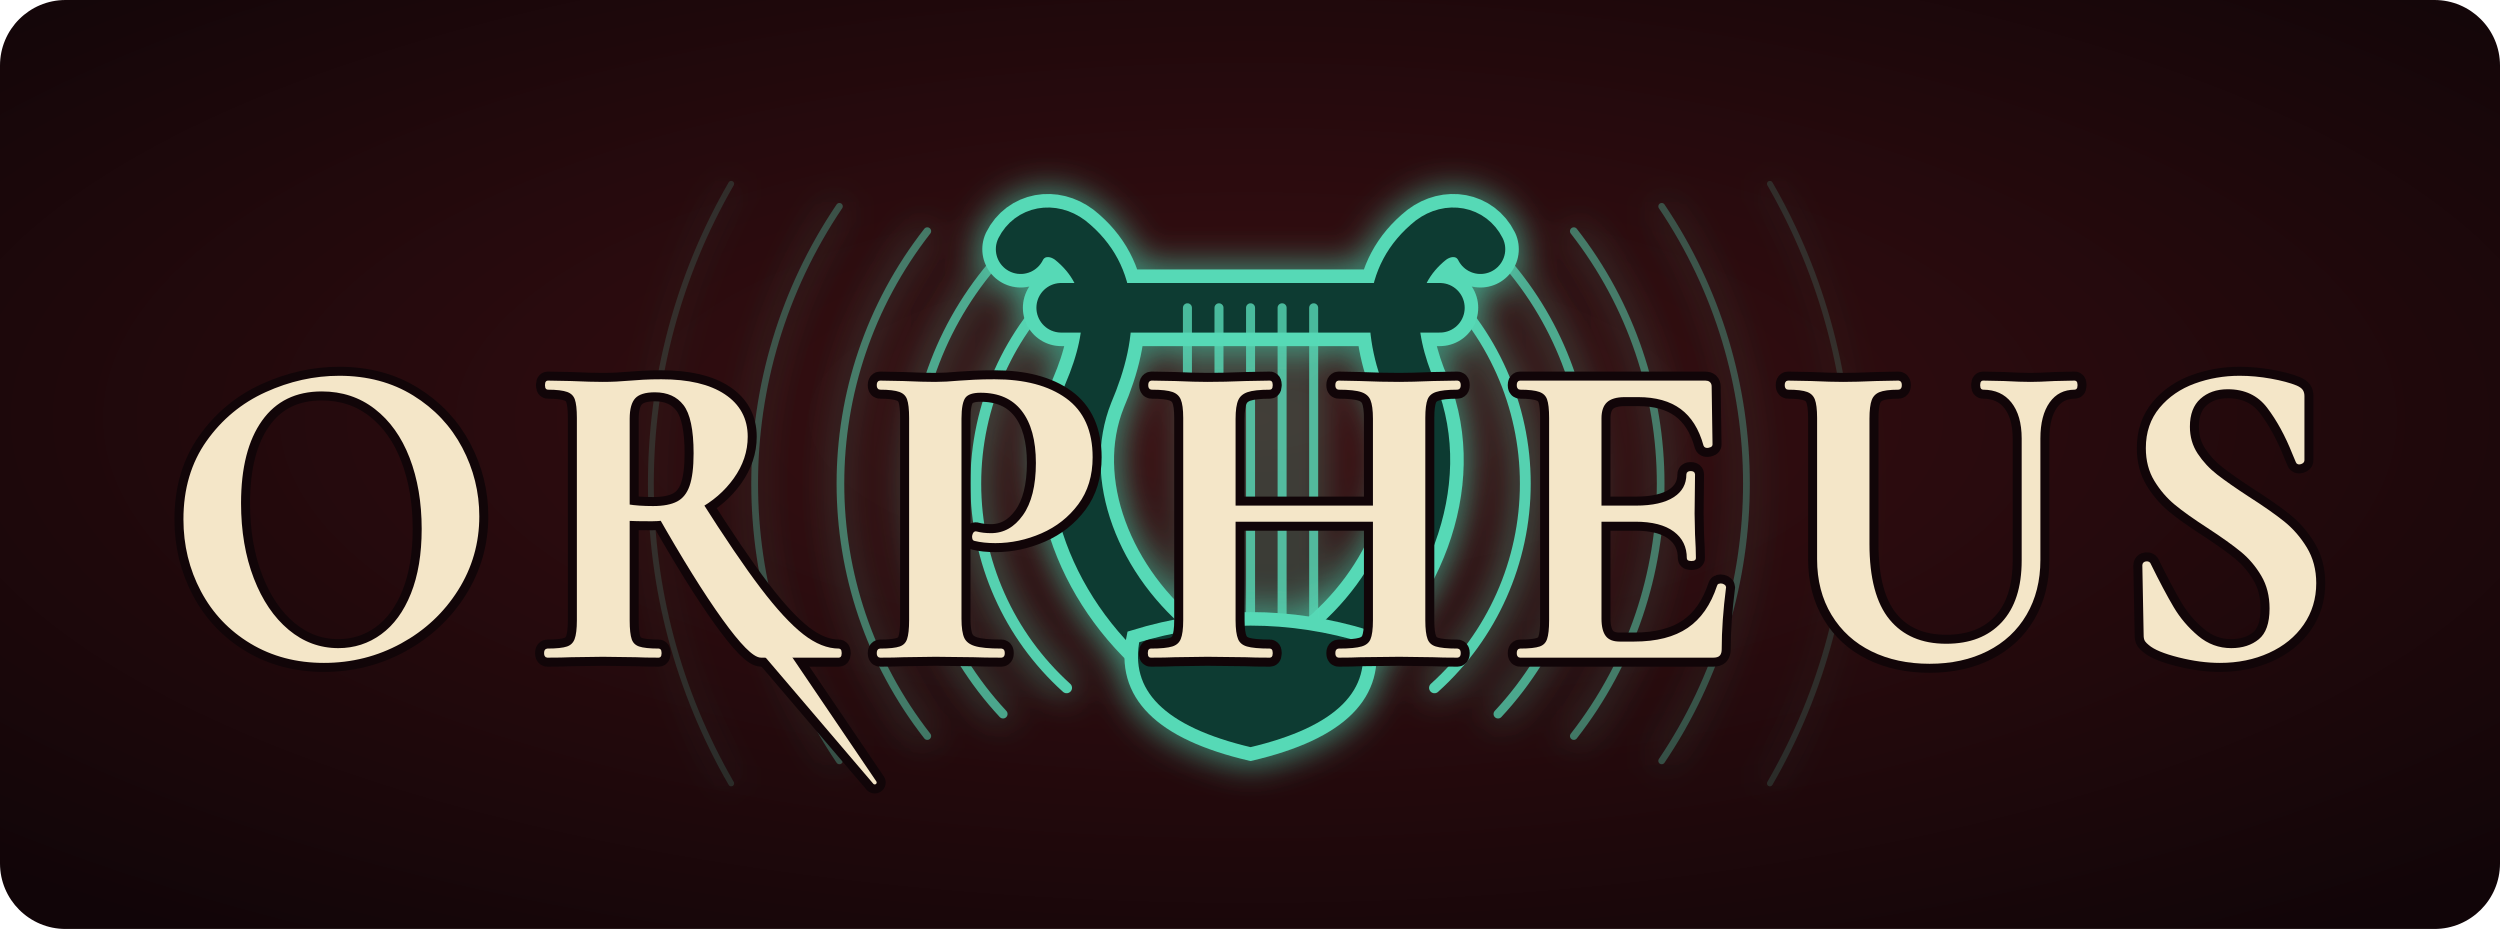
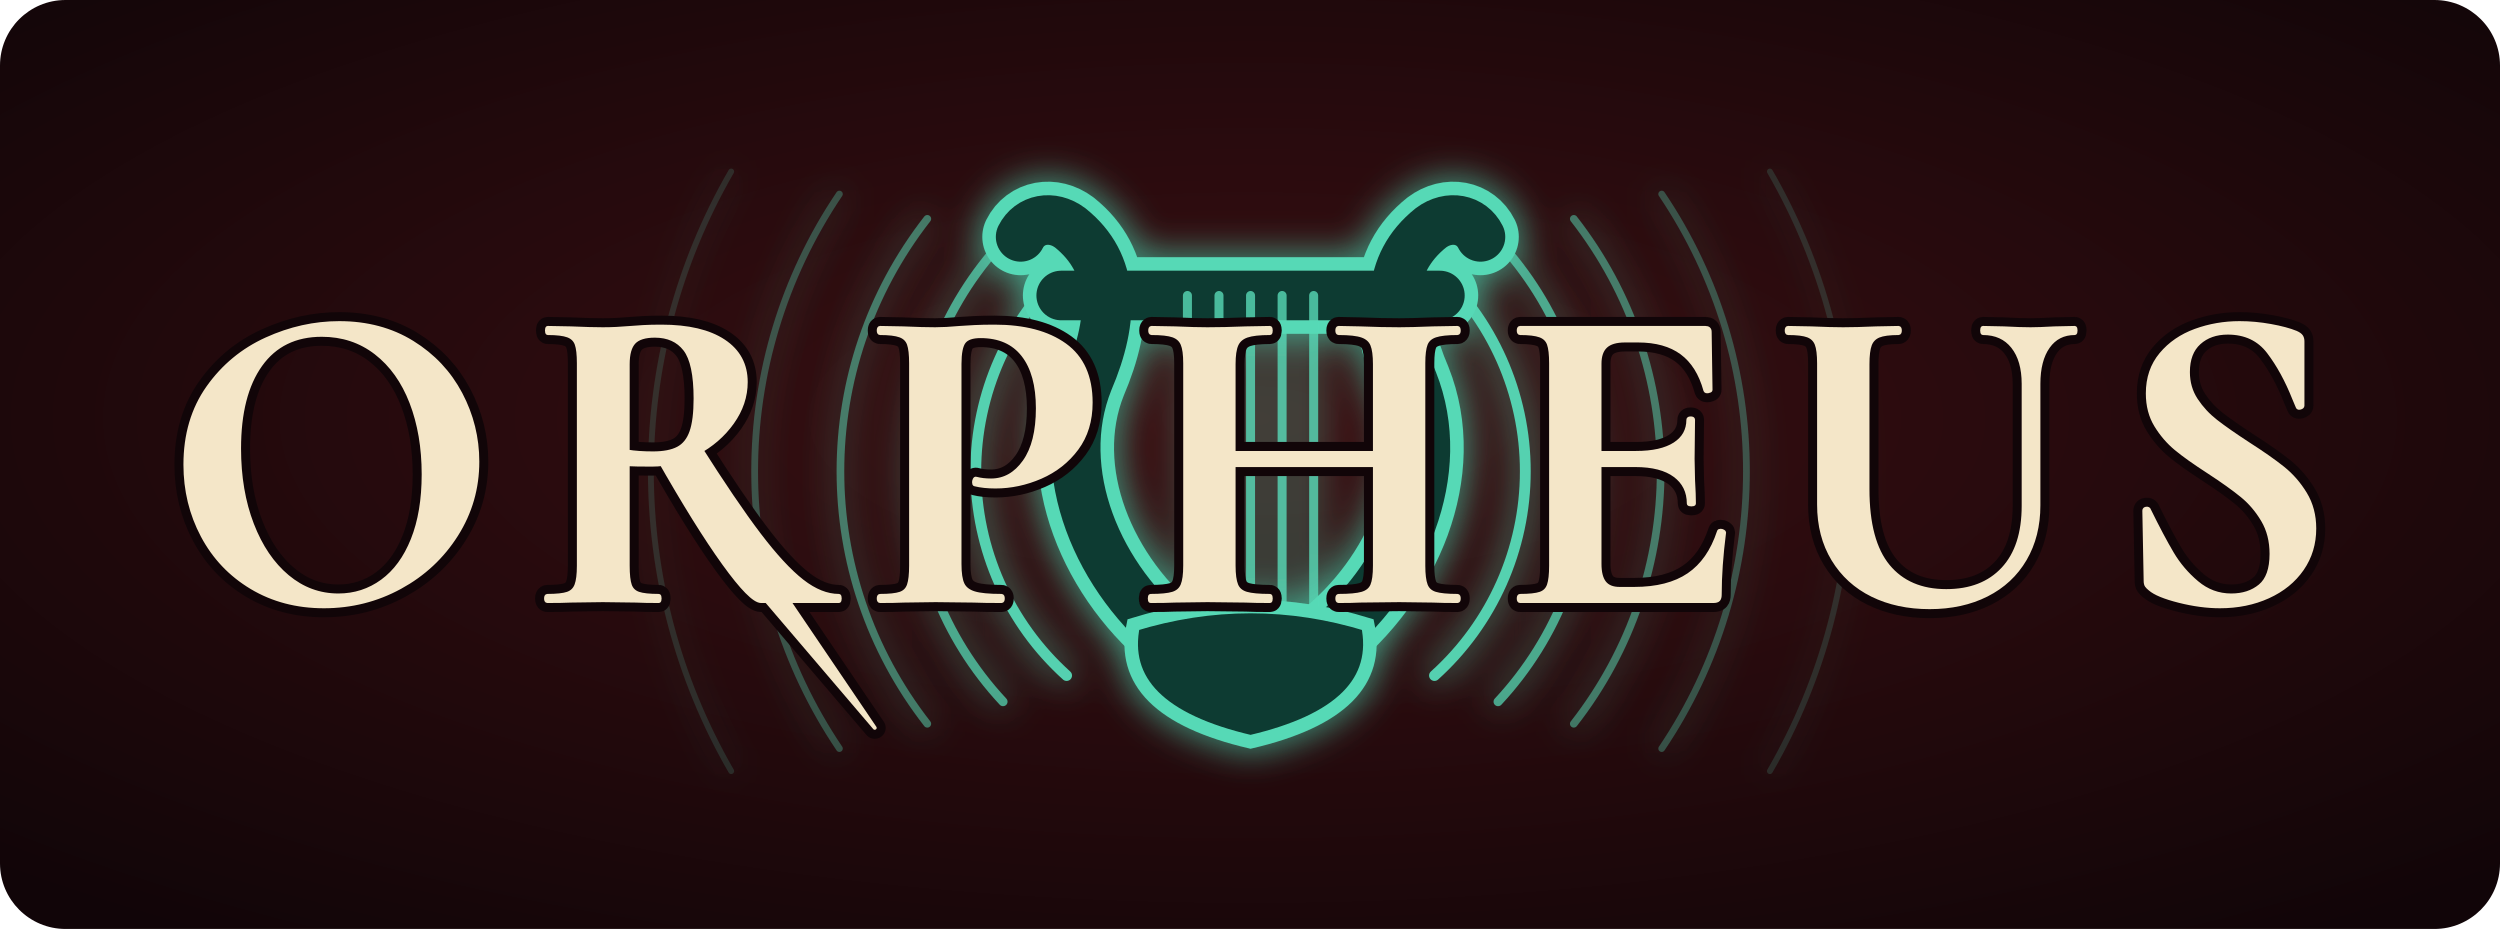
- <svg xmlns="http://www.w3.org/2000/svg" viewBox="0 -240 915 340" role="img" aria-label="Orpheus">
+ <svg xmlns="http://www.w3.org/2000/svg" viewBox="0 -220 915 340" role="img" aria-label="Orpheus">
  <defs>
    <radialGradient id="bg" cx="50%" cy="45%" r="70%">
      <stop offset="0" stop-color="#3b0f12" />
      <stop offset="1" stop-color="#110508" />
    </radialGradient>
    <clipPath id="frame">
-       <rect x="0" y="-240" width="915" height="340" rx="24" />
+       <rect x="0" y="-220" width="915" height="340" rx="24" />
    </clipPath>
    <filter id="g2" x="-20%" y="-20%" width="140%" height="140%">
      <feGaussianBlur stdDeviation="4" />
      <feMerge>
        <feMergeNode />
        <feMergeNode in="SourceGraphic" />
      </feMerge>
    </filter>
    <filter id="glow" x="-10%" y="-300%" width="120%" height="700%">
      <feGaussianBlur stdDeviation="2.5" />
      <feMerge>
        <feMergeNode />
        <feMergeNode in="SourceGraphic" />
      </feMerge>
    </filter>
  </defs>
-   <rect x="0" y="-240" width="915" height="340" rx="24" fill="url(#bg)" />
+   <rect x="0" y="-220" width="915" height="340" rx="24" fill="url(#bg)" />
  <g clip-path="url(#frame)">
-     <g transform="translate(292.7 -228) scale(1.65)" filter="url(#g2)">
+     <g transform="translate(292.7 -212.5) scale(1.65)" filter="url(#g2)">
      <path d="M59.2,145.3 A61,61 0 0 1 59.2,54.7 M140.8,54.7 A61,61 0 0 1 140.8,145.3 " fill="none" stroke="#57d9b6" stroke-width="2.4" stroke-linecap="round" opacity="0.95" />
      <path d="M45.1,151.1 A75,75 0 0 1 45.1,48.9 M154.9,48.9 A75,75 0 0 1 154.9,151.1 " fill="none" stroke="#57d9b6" stroke-width="2.0" stroke-linecap="round" opacity="0.72" />
      <path d="M28.3,156.0 A91,91 0 0 1 28.3,44.0 M171.7,44.0 A91,91 0 0 1 171.7,156.0 " fill="none" stroke="#57d9b6" stroke-width="1.7" stroke-linecap="round" opacity="0.5" />
      <path d="M8.8,161.5 A110,110 0 0 1 8.8,38.5 M191.2,38.5 A110,110 0 0 1 191.2,161.5 " fill="none" stroke="#57d9b6" stroke-width="1.5" stroke-linecap="round" opacity="0.32" />
      <path d="M-15.2,166.5 A133,133 0 0 1 -15.2,33.5 M215.2,33.5 A133,133 0 0 1 215.2,166.5 " fill="none" stroke="#57d9b6" stroke-width="1.3" stroke-linecap="round" opacity="0.16" />
      <g fill="none" stroke-linecap="round" stroke-linejoin="round">
        <path d="M84,138 C66,124 56,100 64,80 C70,66 70,54 60,46 C56,43 51,44 49,48 M116,138 C134,124 144,100 136,80 C130,66 130,54 140,46 C144,43 149,44 151,48 M58,61 H142" stroke="#57d9b6" stroke-width="17" />
        <path d="M84,138 C66,124 56,100 64,80 C70,66 70,54 60,46 C56,43 51,44 49,48 M116,138 C134,124 144,100 136,80 C130,66 130,54 140,46 C144,43 149,44 151,48 M58,61 H142" stroke="#0f3a31" stroke-width="11" />
        <path d="M86,61 V134 M93,61 V134 M100,61 V134 M107,61 V134 M114,61 V134" stroke="#57d9b6" stroke-width="2" opacity="0.8" />
      </g>
      <path d="M74,134 Q100,126 126,134 Q130,153 100,160 Q70,153 74,134 Z" fill="#0f3a31" stroke="#57d9b6" stroke-width="3" />
    </g>
  </g>
  <g transform="translate(60 0) scale(0.16)" fill="#110508" stroke="#110508" stroke-width="50.0" stroke-linejoin="round">
    <path d="M49 -312Q49 -415 101.0 -488.5Q153 -562 234.5 -599.0Q316 -636 401 -636Q496 -636 568.0 -591.5Q640 -547 678.5 -474.0Q717 -401 717 -319Q717 -228 669.0 -152.0Q621 -76 540.5 -32.0Q460 12 366 12Q273 12 200.5 -31.5Q128 -75 88.5 -149.5Q49 -224 49 -312ZM594 -290Q594 -382 566.0 -454.5Q538 -527 485.0 -568.0Q432 -609 361 -609Q270 -609 221.0 -540.5Q172 -472 172 -349Q172 -252 201.5 -175.5Q231 -99 282.5 -56.0Q334 -13 399 -13Q455 -13 499.5 -45.5Q544 -78 569.0 -140.5Q594 -203 594 -290Z" />
    <path d="M1131 -327 1223 -356Q1306 -225 1361.5 -152.0Q1417 -79 1460.0 -45.5Q1503 -12 1544 -12Q1546 -12 1546.0 -6.0Q1546 0 1544 0H1366Q1343 0 1281.0 -86.0Q1219 -172 1131 -327ZM1331 -501Q1331 -452 1300.0 -408.5Q1269 -365 1219.0 -338.5Q1169 -312 1116 -312Q1077 -312 1061 -313V-81Q1061 -50 1066.0 -36.0Q1071 -22 1085.5 -17.0Q1100 -12 1132 -12Q1134 -12 1134.0 -6.0Q1134 0 1132 0Q1099 0 1080 -1L1004 -2L931 -1Q911 0 877 0Q874 0 874.0 -6.0Q874 -12 877 -12Q909 -12 923.5 -17.0Q938 -22 943.5 -36.5Q949 -51 949 -81V-544Q949 -574 944.0 -588.0Q939 -602 924.0 -607.5Q909 -613 878 -613Q876 -613 876.0 -619.0Q876 -625 878 -625L931 -624Q977 -622 1004 -622Q1034 -622 1068 -625Q1079 -626 1096.5 -627.0Q1114 -628 1138 -628Q1230 -628 1280.5 -594.5Q1331 -561 1331 -501ZM1123 -607Q1089 -607 1075.0 -592.0Q1061 -577 1061 -542V-342Q1085 -338 1119 -338Q1155 -338 1176.0 -349.0Q1197 -360 1206.5 -387.0Q1216 -414 1216 -463Q1216 -545 1192.0 -576.0Q1168 -607 1123 -607Z" />
    <path d="M1916 -12Q1919 -12 1919.0 -6.0Q1919 0 1916 0Q1875 0 1852 -1L1765 -2L1692 -1Q1672 0 1638 0Q1635 0 1635.0 -6.0Q1635 -12 1638 -12Q1670 -12 1684.5 -17.0Q1699 -22 1704.0 -36.5Q1709 -51 1709 -81V-544Q1709 -574 1704.0 -588.0Q1699 -602 1684.0 -607.5Q1669 -613 1638 -613Q1635 -613 1635.0 -619.0Q1635 -625 1638 -625L1691 -624Q1737 -622 1764 -622Q1788 -622 1821 -625Q1834 -626 1854.0 -627.0Q1874 -628 1900 -628Q2002 -628 2061.0 -585.5Q2120 -543 2120 -454Q2120 -392 2088.0 -349.0Q2056 -306 2005.5 -284.0Q1955 -262 1902 -262Q1875 -262 1855 -267Q1853 -267 1853 -272Q1853 -275 1854.5 -278.0Q1856 -281 1858 -280Q1873 -276 1892 -276Q1938 -276 1968.5 -319.0Q1999 -362 1999 -441Q1999 -520 1965.5 -563.0Q1932 -606 1868 -606Q1840 -606 1830.0 -593.0Q1820 -580 1820 -542V-85Q1820 -53 1827.0 -38.5Q1834 -24 1853.5 -18.0Q1873 -12 1916 -12Z" />
    <path d="M2687 -613Q2684 -613 2684.0 -619.0Q2684 -625 2687 -625L2736 -624Q2786 -622 2826 -622Q2853 -622 2903 -624L2959 -625Q2962 -625 2962.0 -619.0Q2962 -613 2959 -613Q2925 -613 2908.5 -607.5Q2892 -602 2886.5 -588.0Q2881 -574 2881 -544V-81Q2881 -51 2886.5 -36.5Q2892 -22 2908.0 -17.0Q2924 -12 2959 -12Q2962 -12 2962.0 -6.0Q2962 0 2959 0Q2924 0 2903 -1L2826 -2L2736 -1Q2718 0 2687 0Q2684 0 2684.0 -6.0Q2684 -12 2687 -12Q2724 -12 2741.0 -17.0Q2758 -22 2764.0 -36.0Q2770 -50 2770 -81V-542Q2770 -572 2764.0 -586.5Q2758 -601 2741.0 -607.0Q2724 -613 2687 -613ZM2388 -339H2821V-311H2388ZM2259 -613Q2256 -613 2256.0 -619.0Q2256 -625 2259 -625L2313 -624Q2359 -622 2387 -622Q2425 -622 2475 -624L2530 -625Q2532 -625 2532.0 -619.0Q2532 -613 2530 -613Q2494 -613 2477.0 -607.0Q2460 -601 2453.5 -586.5Q2447 -572 2447 -542V-81Q2447 -51 2453.0 -36.5Q2459 -22 2476.0 -17.0Q2493 -12 2530 -12Q2532 -12 2532.0 -6.0Q2532 0 2530 0Q2495 0 2474 -1L2387 -2L2312 -1Q2292 0 2257 0Q2255 0 2255.0 -6.0Q2255 -12 2257 -12Q2292 -12 2308.0 -17.0Q2324 -22 2330.0 -36.5Q2336 -51 2336 -81V-544Q2336 -574 2330.0 -588.0Q2324 -602 2308.5 -607.5Q2293 -613 2259 -613Z" />
    <path d="M3102 -12Q3134 -12 3148.5 -17.0Q3163 -22 3168.0 -36.5Q3173 -51 3173 -81V-544Q3173 -574 3168.0 -588.0Q3163 -602 3148.0 -607.5Q3133 -613 3102 -613Q3099 -613 3099.0 -619.0Q3099 -625 3102 -625H3526Q3536 -625 3536 -616L3538 -483Q3538 -481 3532.5 -480.0Q3527 -479 3526 -482Q3510 -540 3472.0 -568.0Q3434 -596 3372 -596H3342Q3312 -596 3298.0 -583.0Q3284 -570 3284 -543V-85Q3284 -56 3295.0 -42.0Q3306 -28 3330 -28H3363Q3441 -28 3488.0 -60.0Q3535 -92 3557 -159Q3557 -161 3561 -161Q3564 -161 3566.5 -159.5Q3569 -158 3569 -157Q3559 -79 3559 -15Q3559 -7 3556.0 -3.5Q3553 0 3544 0H3102Q3099 0 3099.0 -6.0Q3099 -12 3102 -12ZM3366 -311H3231V-339H3367Q3425 -339 3456.0 -359.0Q3487 -379 3487 -415Q3487 -418 3492.5 -418.0Q3498 -418 3498 -415L3497 -325L3498 -277Q3500 -243 3500 -223Q3500 -221 3494.0 -221.0Q3488 -221 3488 -223Q3488 -264 3456.5 -287.5Q3425 -311 3366 -311Z" />
    <path d="M4161 -613Q4159 -613 4159.0 -619.0Q4159 -625 4161 -625L4209 -624Q4247 -622 4270 -622Q4289 -622 4325 -624L4371 -625Q4373 -625 4373.0 -619.0Q4373 -613 4371 -613Q4332 -613 4310.0 -582.0Q4288 -551 4288 -497V-219Q4288 -149 4257.0 -96.0Q4226 -43 4169.5 -14.5Q4113 14 4039 14Q3965 14 3908.0 -14.0Q3851 -42 3818.5 -95.5Q3786 -149 3786 -221V-544Q3786 -574 3780.5 -588.0Q3775 -602 3760.5 -607.5Q3746 -613 3715 -613Q3712 -613 3712.0 -619.0Q3712 -625 3715 -625L3768 -624Q3814 -622 3841 -622Q3871 -622 3917 -624L3968 -625Q3971 -625 3971.0 -619.0Q3971 -613 3968 -613Q3937 -613 3922.5 -607.0Q3908 -601 3902.5 -586.5Q3897 -572 3897 -542V-256Q3897 -137 3944.0 -80.0Q3991 -23 4077 -23Q4160 -23 4207.0 -73.5Q4254 -124 4254 -218V-497Q4254 -551 4229.5 -582.0Q4205 -613 4161 -613Z" />
    <path d="M4767 -360Q4817 -328 4847.0 -304.0Q4877 -280 4898.0 -245.5Q4919 -211 4919 -166Q4919 -114 4891.0 -73.5Q4863 -33 4813.5 -10.5Q4764 12 4703 12Q4659 12 4609.5 -0.5Q4560 -13 4543 -28Q4538 -32 4535.5 -35.5Q4533 -39 4533 -47L4530 -206V-207Q4530 -211 4535.0 -211.5Q4540 -212 4541 -208Q4571 -147 4593.5 -109.0Q4616 -71 4650.5 -42.0Q4685 -13 4729 -13Q4769 -13 4795.0 -34.5Q4821 -56 4821 -108Q4821 -152 4801.5 -185.0Q4782 -218 4754.0 -241.0Q4726 -264 4677 -296Q4629 -327 4602.5 -349.0Q4576 -371 4557.0 -402.0Q4538 -433 4538 -475Q4538 -528 4568.5 -564.5Q4599 -601 4647.0 -618.5Q4695 -636 4748 -636Q4783 -636 4819.0 -629.5Q4855 -623 4877 -614Q4886 -610 4889.0 -605.5Q4892 -601 4892 -594V-447Q4892 -444 4887.0 -442.5Q4882 -441 4881 -444L4873 -463Q4848 -526 4814.5 -570.0Q4781 -614 4721 -614Q4681 -614 4655.5 -591.0Q4630 -568 4630 -524Q4630 -488 4648.5 -460.0Q4667 -432 4694.0 -411.0Q4721 -390 4767 -360Z" />
    <path d="M1208,-200 L1294,-200 L1626,290 Z" />
  </g>
  <g transform="translate(60 0) scale(0.16)" fill="#f4e6c8" stroke="#f4e6c8" stroke-width="8.8" stroke-linejoin="round">
    <path d="M49 -312Q49 -415 101.0 -488.5Q153 -562 234.5 -599.0Q316 -636 401 -636Q496 -636 568.0 -591.5Q640 -547 678.5 -474.0Q717 -401 717 -319Q717 -228 669.0 -152.0Q621 -76 540.5 -32.0Q460 12 366 12Q273 12 200.5 -31.5Q128 -75 88.5 -149.5Q49 -224 49 -312ZM594 -290Q594 -382 566.0 -454.5Q538 -527 485.0 -568.0Q432 -609 361 -609Q270 -609 221.0 -540.5Q172 -472 172 -349Q172 -252 201.5 -175.5Q231 -99 282.5 -56.0Q334 -13 399 -13Q455 -13 499.5 -45.5Q544 -78 569.0 -140.5Q594 -203 594 -290Z" />
    <path d="M1131 -327 1223 -356Q1306 -225 1361.5 -152.0Q1417 -79 1460.0 -45.5Q1503 -12 1544 -12Q1546 -12 1546.0 -6.0Q1546 0 1544 0H1366Q1343 0 1281.0 -86.0Q1219 -172 1131 -327ZM1331 -501Q1331 -452 1300.0 -408.5Q1269 -365 1219.0 -338.5Q1169 -312 1116 -312Q1077 -312 1061 -313V-81Q1061 -50 1066.0 -36.0Q1071 -22 1085.5 -17.0Q1100 -12 1132 -12Q1134 -12 1134.0 -6.0Q1134 0 1132 0Q1099 0 1080 -1L1004 -2L931 -1Q911 0 877 0Q874 0 874.0 -6.0Q874 -12 877 -12Q909 -12 923.5 -17.0Q938 -22 943.5 -36.5Q949 -51 949 -81V-544Q949 -574 944.0 -588.0Q939 -602 924.0 -607.5Q909 -613 878 -613Q876 -613 876.0 -619.0Q876 -625 878 -625L931 -624Q977 -622 1004 -622Q1034 -622 1068 -625Q1079 -626 1096.5 -627.0Q1114 -628 1138 -628Q1230 -628 1280.5 -594.5Q1331 -561 1331 -501ZM1123 -607Q1089 -607 1075.0 -592.0Q1061 -577 1061 -542V-342Q1085 -338 1119 -338Q1155 -338 1176.0 -349.0Q1197 -360 1206.5 -387.0Q1216 -414 1216 -463Q1216 -545 1192.0 -576.0Q1168 -607 1123 -607Z" />
    <path d="M1916 -12Q1919 -12 1919.0 -6.0Q1919 0 1916 0Q1875 0 1852 -1L1765 -2L1692 -1Q1672 0 1638 0Q1635 0 1635.0 -6.0Q1635 -12 1638 -12Q1670 -12 1684.5 -17.0Q1699 -22 1704.0 -36.5Q1709 -51 1709 -81V-544Q1709 -574 1704.0 -588.0Q1699 -602 1684.0 -607.5Q1669 -613 1638 -613Q1635 -613 1635.0 -619.0Q1635 -625 1638 -625L1691 -624Q1737 -622 1764 -622Q1788 -622 1821 -625Q1834 -626 1854.0 -627.0Q1874 -628 1900 -628Q2002 -628 2061.0 -585.5Q2120 -543 2120 -454Q2120 -392 2088.0 -349.0Q2056 -306 2005.5 -284.0Q1955 -262 1902 -262Q1875 -262 1855 -267Q1853 -267 1853 -272Q1853 -275 1854.5 -278.0Q1856 -281 1858 -280Q1873 -276 1892 -276Q1938 -276 1968.5 -319.0Q1999 -362 1999 -441Q1999 -520 1965.5 -563.0Q1932 -606 1868 -606Q1840 -606 1830.0 -593.0Q1820 -580 1820 -542V-85Q1820 -53 1827.0 -38.5Q1834 -24 1853.5 -18.0Q1873 -12 1916 -12Z" />
    <path d="M2687 -613Q2684 -613 2684.0 -619.0Q2684 -625 2687 -625L2736 -624Q2786 -622 2826 -622Q2853 -622 2903 -624L2959 -625Q2962 -625 2962.0 -619.0Q2962 -613 2959 -613Q2925 -613 2908.5 -607.5Q2892 -602 2886.5 -588.0Q2881 -574 2881 -544V-81Q2881 -51 2886.5 -36.5Q2892 -22 2908.0 -17.0Q2924 -12 2959 -12Q2962 -12 2962.0 -6.0Q2962 0 2959 0Q2924 0 2903 -1L2826 -2L2736 -1Q2718 0 2687 0Q2684 0 2684.0 -6.0Q2684 -12 2687 -12Q2724 -12 2741.0 -17.0Q2758 -22 2764.0 -36.0Q2770 -50 2770 -81V-542Q2770 -572 2764.0 -586.5Q2758 -601 2741.0 -607.0Q2724 -613 2687 -613ZM2388 -339H2821V-311H2388ZM2259 -613Q2256 -613 2256.0 -619.0Q2256 -625 2259 -625L2313 -624Q2359 -622 2387 -622Q2425 -622 2475 -624L2530 -625Q2532 -625 2532.0 -619.0Q2532 -613 2530 -613Q2494 -613 2477.0 -607.0Q2460 -601 2453.5 -586.5Q2447 -572 2447 -542V-81Q2447 -51 2453.0 -36.5Q2459 -22 2476.0 -17.0Q2493 -12 2530 -12Q2532 -12 2532.0 -6.0Q2532 0 2530 0Q2495 0 2474 -1L2387 -2L2312 -1Q2292 0 2257 0Q2255 0 2255.0 -6.0Q2255 -12 2257 -12Q2292 -12 2308.0 -17.0Q2324 -22 2330.0 -36.5Q2336 -51 2336 -81V-544Q2336 -574 2330.0 -588.0Q2324 -602 2308.5 -607.5Q2293 -613 2259 -613Z" />
    <path d="M3102 -12Q3134 -12 3148.5 -17.0Q3163 -22 3168.0 -36.5Q3173 -51 3173 -81V-544Q3173 -574 3168.0 -588.0Q3163 -602 3148.0 -607.5Q3133 -613 3102 -613Q3099 -613 3099.0 -619.0Q3099 -625 3102 -625H3526Q3536 -625 3536 -616L3538 -483Q3538 -481 3532.5 -480.0Q3527 -479 3526 -482Q3510 -540 3472.0 -568.0Q3434 -596 3372 -596H3342Q3312 -596 3298.0 -583.0Q3284 -570 3284 -543V-85Q3284 -56 3295.0 -42.0Q3306 -28 3330 -28H3363Q3441 -28 3488.0 -60.0Q3535 -92 3557 -159Q3557 -161 3561 -161Q3564 -161 3566.5 -159.5Q3569 -158 3569 -157Q3559 -79 3559 -15Q3559 -7 3556.0 -3.5Q3553 0 3544 0H3102Q3099 0 3099.0 -6.0Q3099 -12 3102 -12ZM3366 -311H3231V-339H3367Q3425 -339 3456.0 -359.0Q3487 -379 3487 -415Q3487 -418 3492.5 -418.0Q3498 -418 3498 -415L3497 -325L3498 -277Q3500 -243 3500 -223Q3500 -221 3494.0 -221.0Q3488 -221 3488 -223Q3488 -264 3456.5 -287.5Q3425 -311 3366 -311Z" />
    <path d="M4161 -613Q4159 -613 4159.0 -619.0Q4159 -625 4161 -625L4209 -624Q4247 -622 4270 -622Q4289 -622 4325 -624L4371 -625Q4373 -625 4373.0 -619.0Q4373 -613 4371 -613Q4332 -613 4310.0 -582.0Q4288 -551 4288 -497V-219Q4288 -149 4257.0 -96.0Q4226 -43 4169.5 -14.5Q4113 14 4039 14Q3965 14 3908.0 -14.0Q3851 -42 3818.5 -95.5Q3786 -149 3786 -221V-544Q3786 -574 3780.5 -588.0Q3775 -602 3760.5 -607.5Q3746 -613 3715 -613Q3712 -613 3712.0 -619.0Q3712 -625 3715 -625L3768 -624Q3814 -622 3841 -622Q3871 -622 3917 -624L3968 -625Q3971 -625 3971.0 -619.0Q3971 -613 3968 -613Q3937 -613 3922.5 -607.0Q3908 -601 3902.5 -586.5Q3897 -572 3897 -542V-256Q3897 -137 3944.0 -80.0Q3991 -23 4077 -23Q4160 -23 4207.0 -73.5Q4254 -124 4254 -218V-497Q4254 -551 4229.5 -582.0Q4205 -613 4161 -613Z" />
    <path d="M4767 -360Q4817 -328 4847.0 -304.0Q4877 -280 4898.0 -245.5Q4919 -211 4919 -166Q4919 -114 4891.0 -73.5Q4863 -33 4813.5 -10.5Q4764 12 4703 12Q4659 12 4609.5 -0.5Q4560 -13 4543 -28Q4538 -32 4535.5 -35.5Q4533 -39 4533 -47L4530 -206V-207Q4530 -211 4535.0 -211.5Q4540 -212 4541 -208Q4571 -147 4593.5 -109.0Q4616 -71 4650.5 -42.0Q4685 -13 4729 -13Q4769 -13 4795.0 -34.5Q4821 -56 4821 -108Q4821 -152 4801.5 -185.0Q4782 -218 4754.0 -241.0Q4726 -264 4677 -296Q4629 -327 4602.5 -349.0Q4576 -371 4557.0 -402.0Q4538 -433 4538 -475Q4538 -528 4568.5 -564.5Q4599 -601 4647.0 -618.5Q4695 -636 4748 -636Q4783 -636 4819.0 -629.5Q4855 -623 4877 -614Q4886 -610 4889.0 -605.5Q4892 -601 4892 -594V-447Q4892 -444 4887.0 -442.5Q4882 -441 4881 -444L4873 -463Q4848 -526 4814.5 -570.0Q4781 -614 4721 -614Q4681 -614 4655.5 -591.0Q4630 -568 4630 -524Q4630 -488 4648.5 -460.0Q4667 -432 4694.0 -411.0Q4721 -390 4767 -360Z" />
    <path d="M1208,-200 L1294,-200 L1626,290 Z" />
  </g>
</svg>
